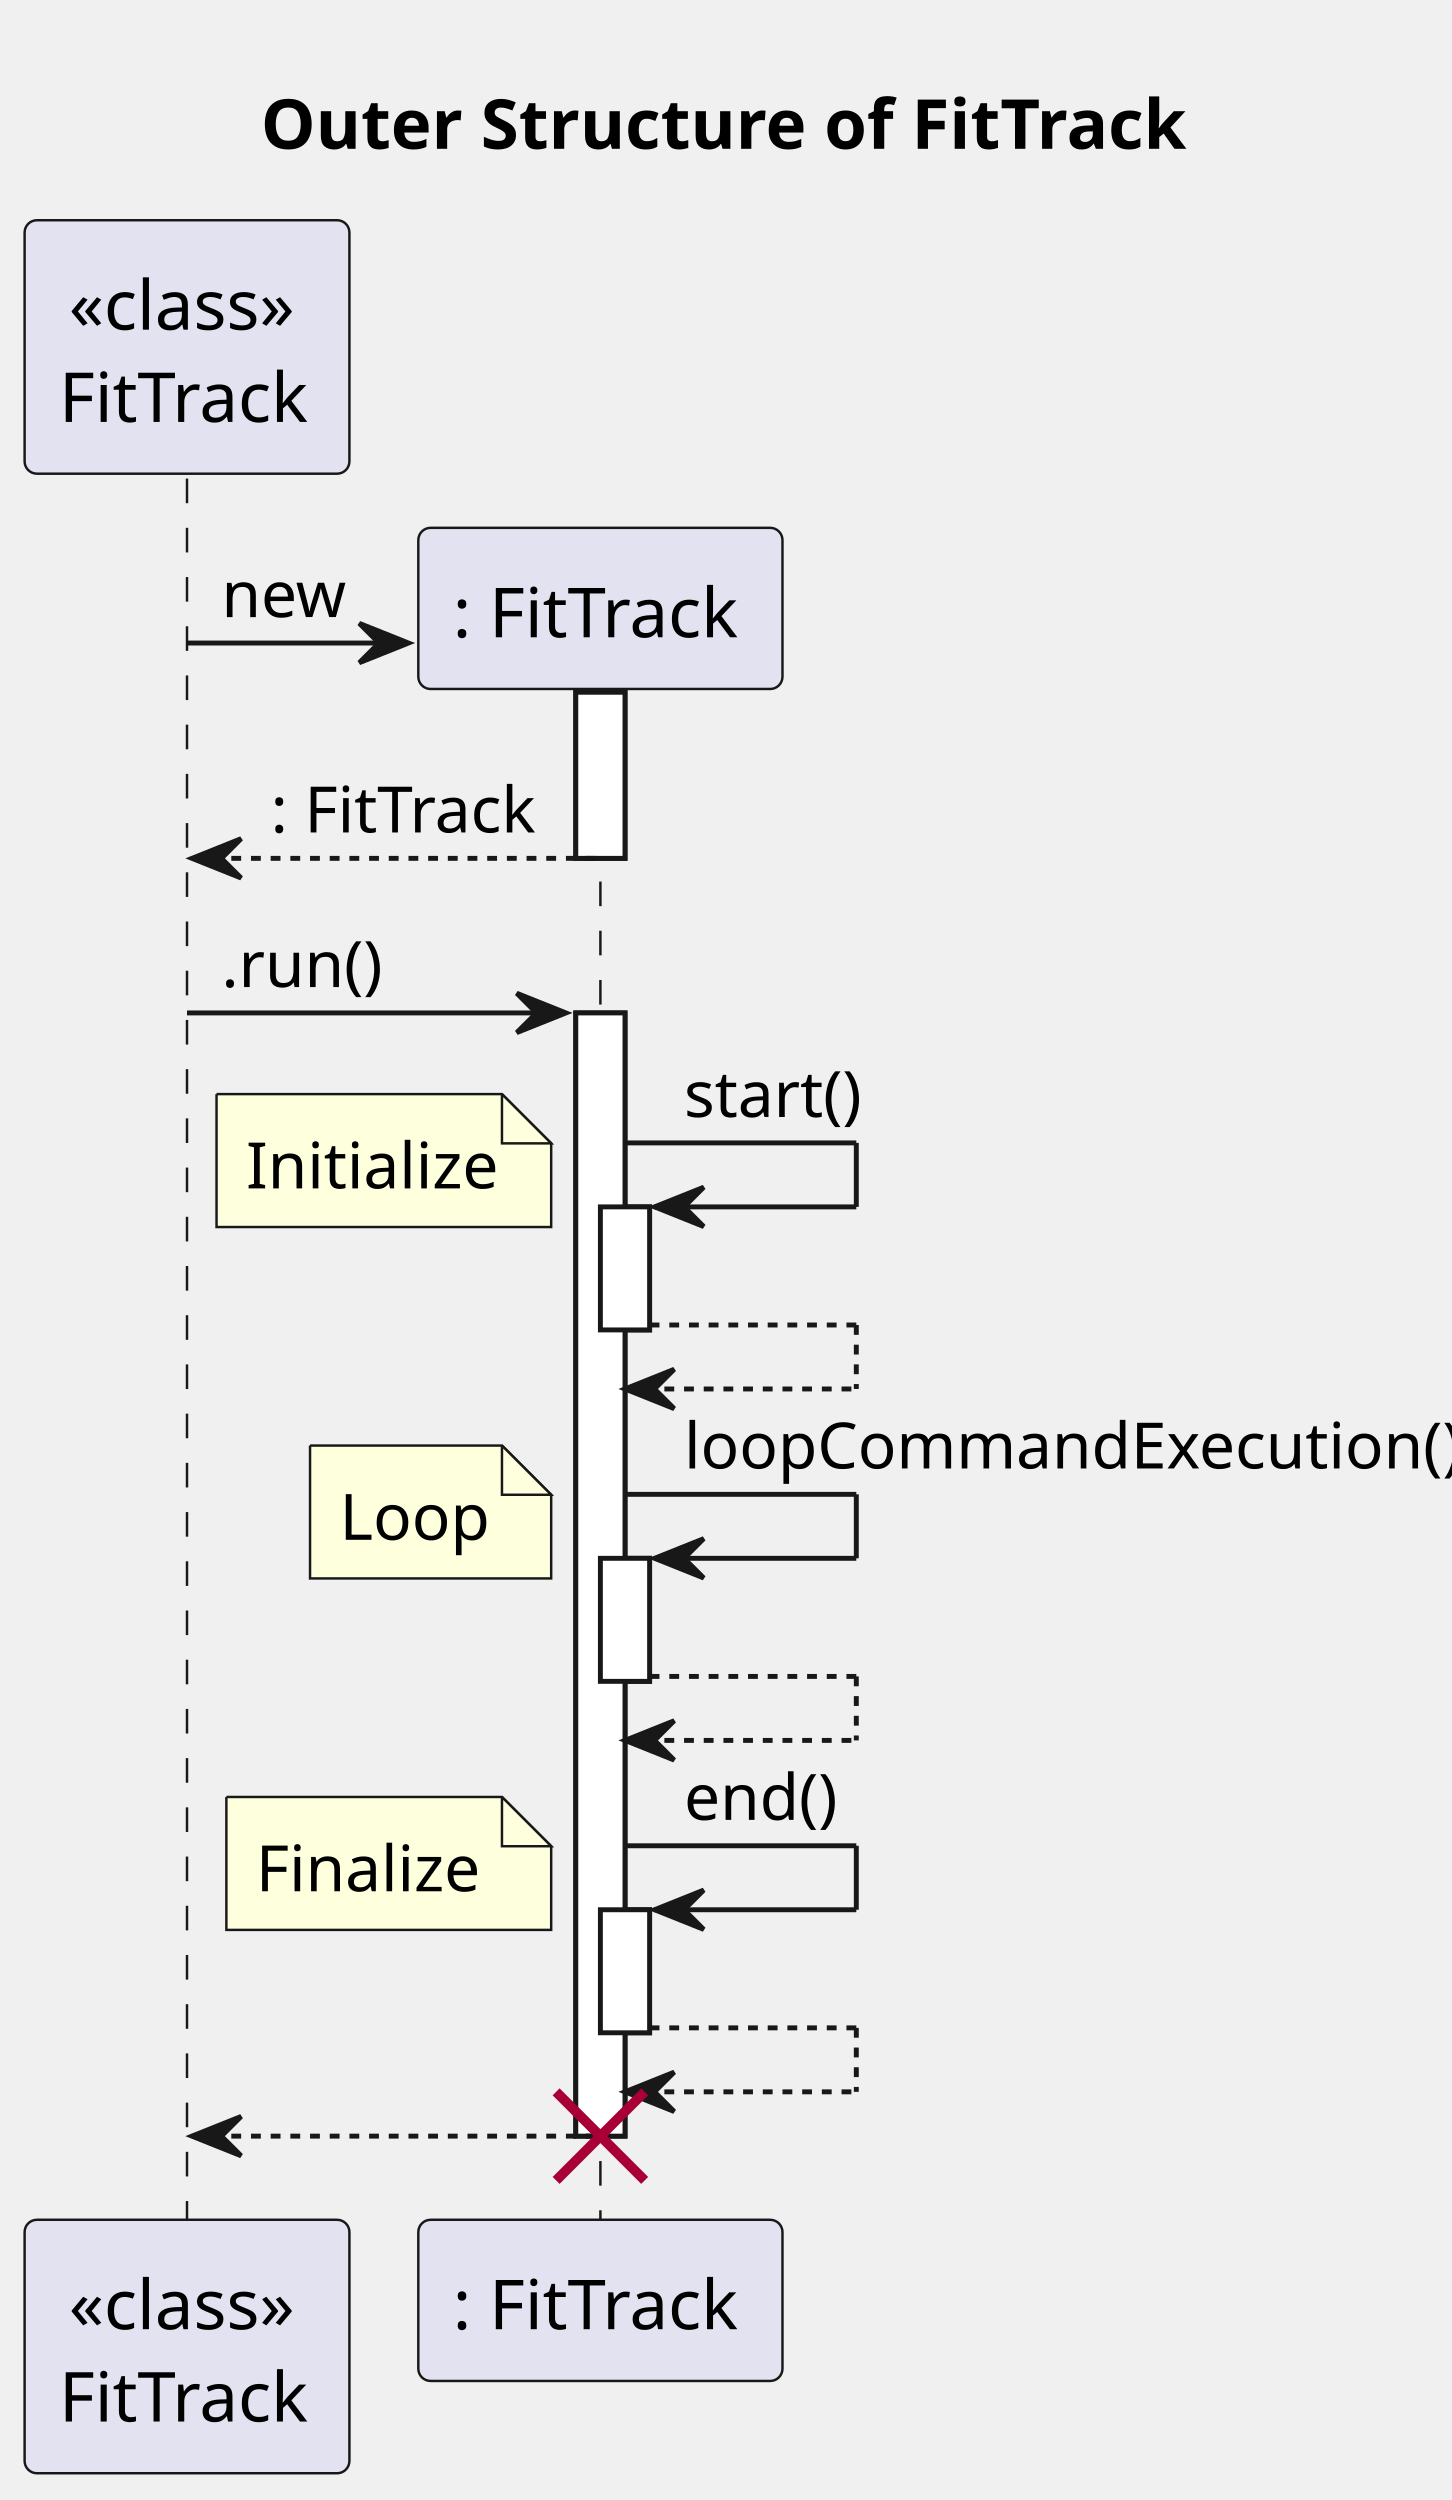
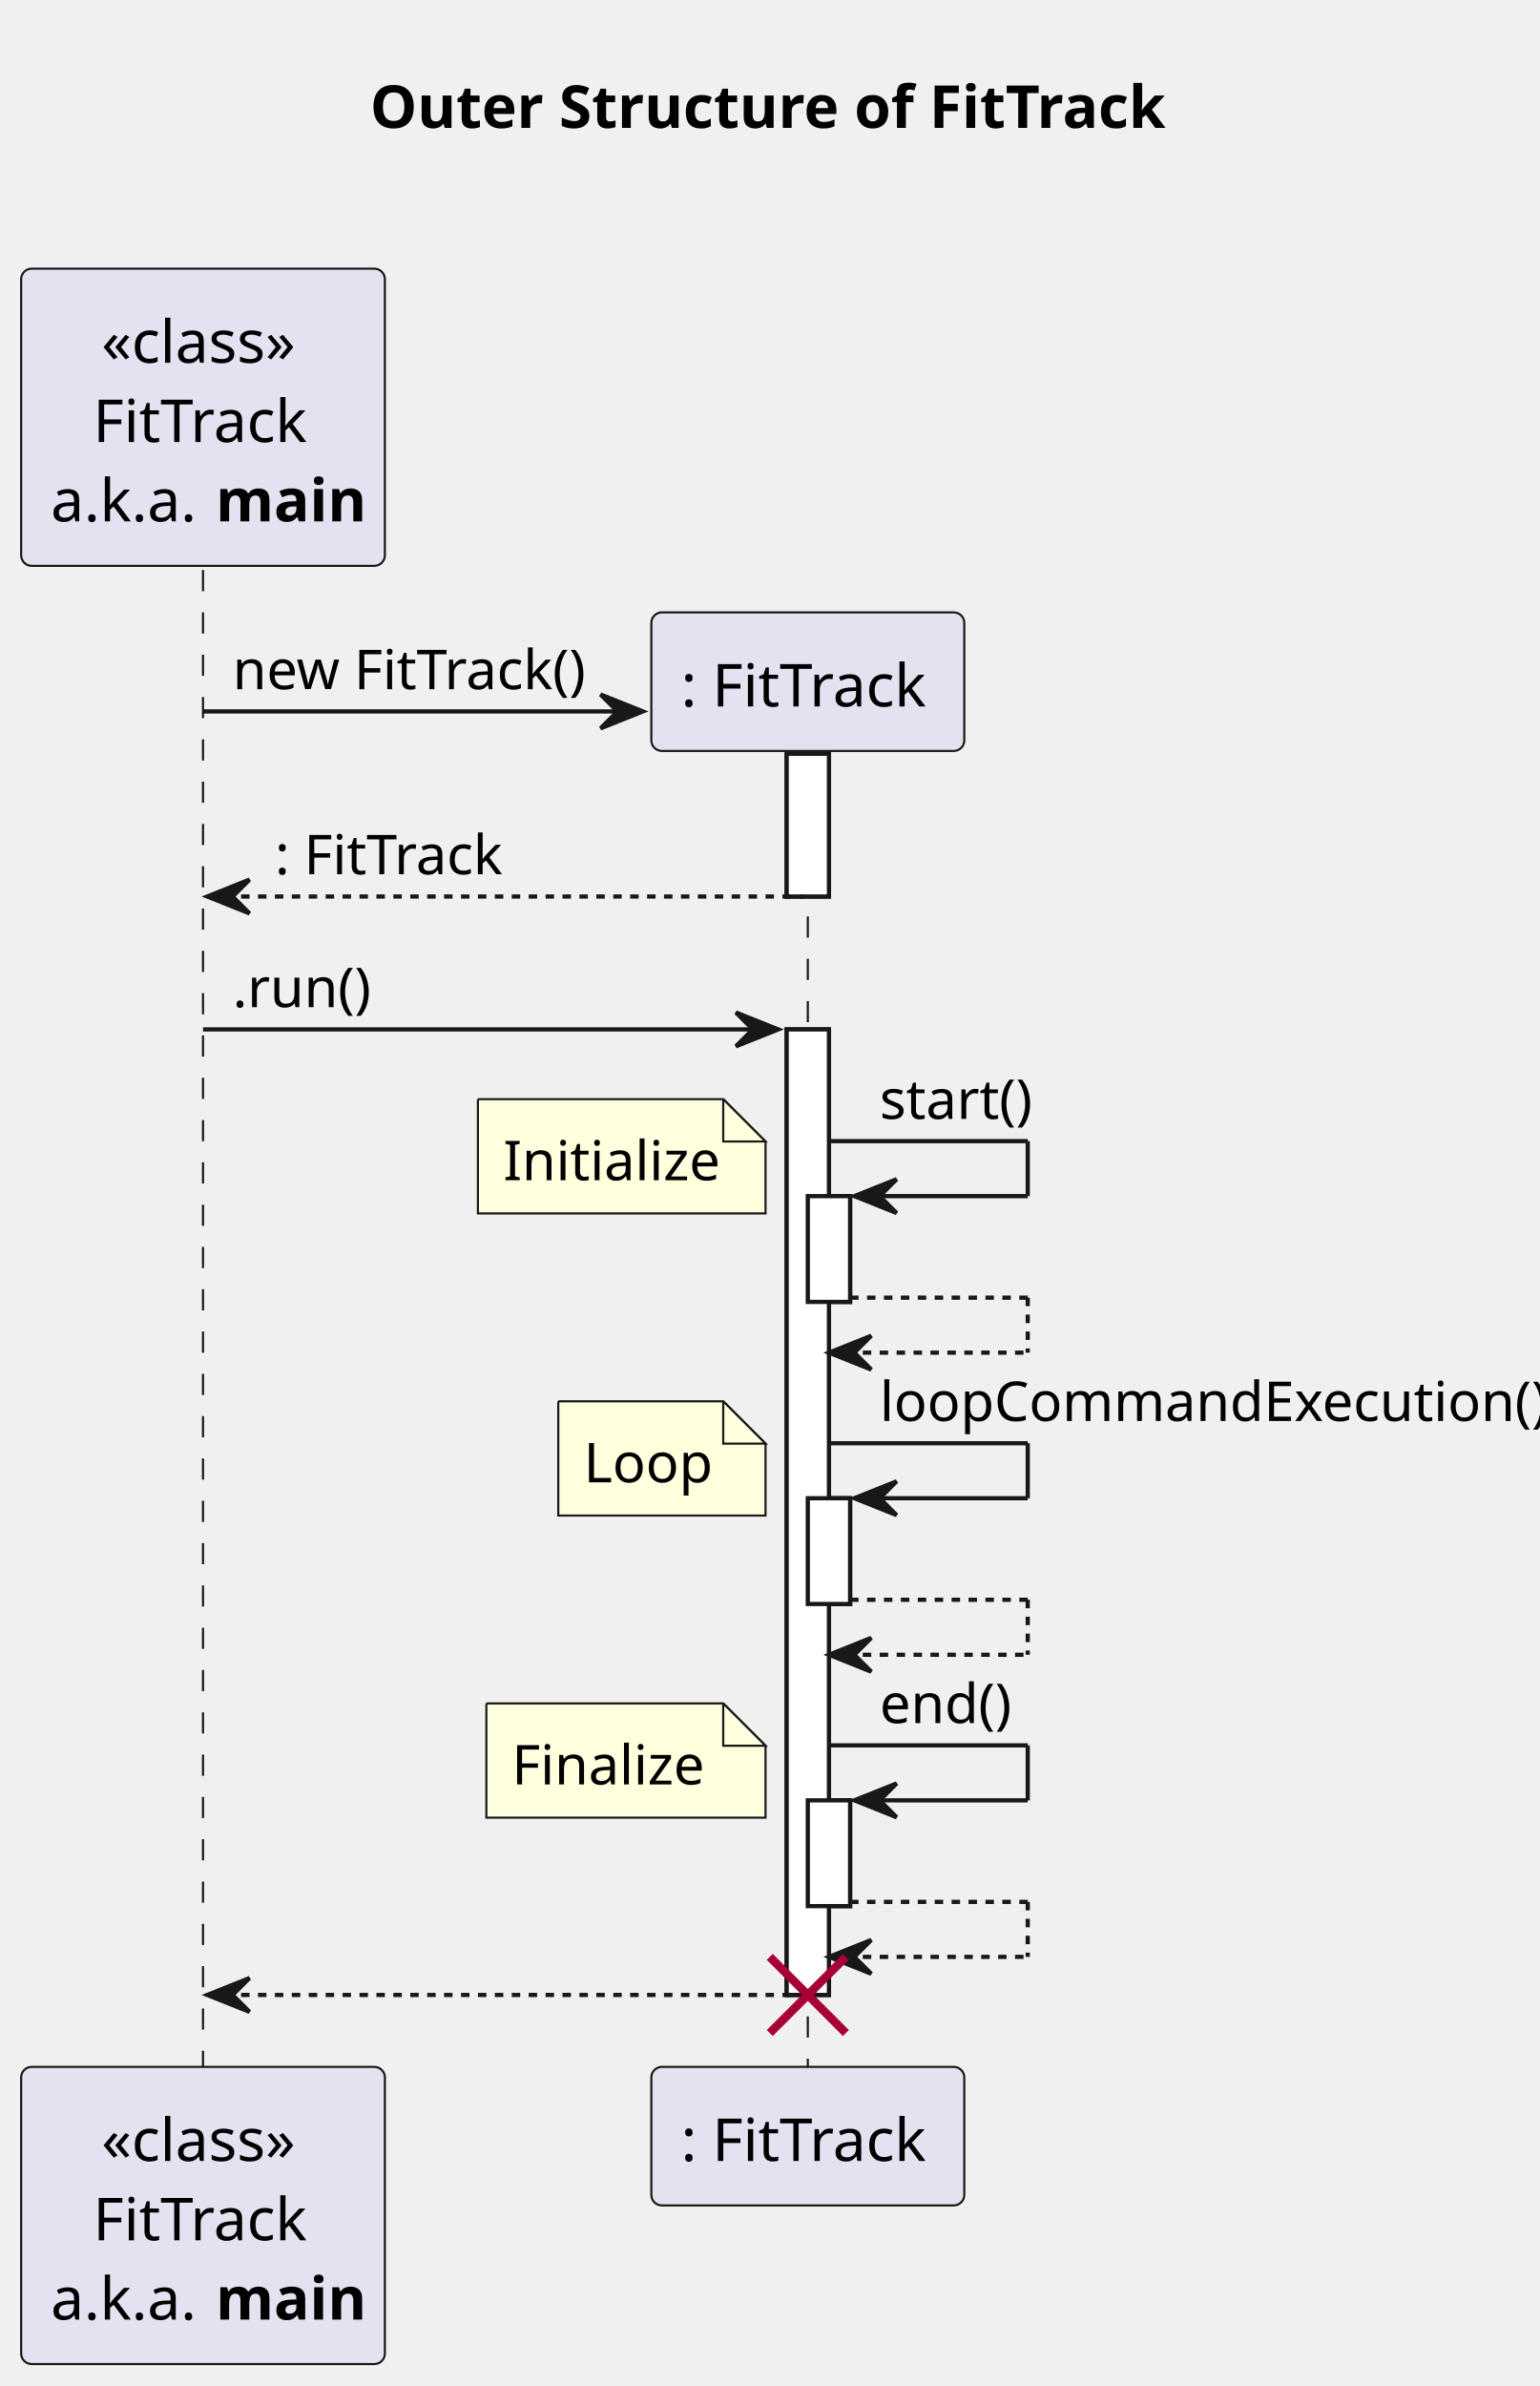
- <svg xmlns="http://www.w3.org/2000/svg" contentStyleType="text/css" height="508px" preserveAspectRatio="none" style="width:295px;height:508px;background:#FFFFFF;" version="1.1" viewBox="0 0 295 508" width="295px" zoomAndPan="magnify">
+ <svg xmlns="http://www.w3.org/2000/svg" contentStyleType="text/css" height="564px" preserveAspectRatio="none" style="width:364px;height:564px;background:#FFFFFF;" version="1.1" viewBox="0 0 364 564" width="364px" zoomAndPan="magnify">
  <defs />
  <g>
-     <text fill="#000000" font-family="sans-serif" font-size="14" font-weight="bold" lengthAdjust="spacing" textLength="188" x="53" y="30.237">Outer Structure of FitTrack</text>
-     <rect fill="#FFFFFF" height="33.751" style="stroke:#181818;stroke-width:1.0;" width="10" x="117" y="140.665" />
-     <rect fill="#FFFFFF" height="228.235" style="stroke:#181818;stroke-width:1.0;" width="10" x="117" y="205.827" />
-     <rect fill="#FFFFFF" height="25" style="stroke:#181818;stroke-width:1.0;" width="10" x="122" y="245.239" />
-     <rect fill="#FFFFFF" height="25" style="stroke:#181818;stroke-width:1.0;" width="10" x="122" y="316.65" />
-     <rect fill="#FFFFFF" height="25" style="stroke:#181818;stroke-width:1.0;" width="10" x="122" y="388.062" />
-     <line style="stroke:#181818;stroke-width:0.5;stroke-dasharray:5.0,5.0;" x1="38" x2="38" y1="97.253" y2="452.062" />
-     <line style="stroke:#181818;stroke-width:0.5;stroke-dasharray:5.0,5.0;" x1="122" x2="122" y1="139.128" y2="452.062" />
-     <rect fill="#E2E2F0" height="51.502" rx="2.5" ry="2.5" style="stroke:#181818;stroke-width:0.5;" width="66" x="5" y="44.751" />
-     <text fill="#000000" font-family="sans-serif" font-size="14" lengthAdjust="spacing" textLength="48" x="14" y="66.988">«class»</text>
-     <text fill="#000000" font-family="sans-serif" font-size="14" lengthAdjust="spacing" textLength="52" x="12" y="85.739">FitTrack</text>
-     <rect fill="#E2E2F0" height="51.502" rx="2.5" ry="2.5" style="stroke:#181818;stroke-width:0.5;" width="66" x="5" y="451.062" />
-     <text fill="#000000" font-family="sans-serif" font-size="14" lengthAdjust="spacing" textLength="48" x="14" y="473.299">«class»</text>
-     <text fill="#000000" font-family="sans-serif" font-size="14" lengthAdjust="spacing" textLength="52" x="12" y="492.05">FitTrack</text>
-     <rect fill="#E2E2F0" height="32.751" rx="2.5" ry="2.5" style="stroke:#181818;stroke-width:0.5;" width="74" x="85" y="451.062" />
-     <text fill="#000000" font-family="sans-serif" font-size="14" lengthAdjust="spacing" textLength="60" x="92" y="473.299">: FitTrack</text>
-     <rect fill="#FFFFFF" height="33.751" style="stroke:#181818;stroke-width:1.0;" width="10" x="117" y="140.665" />
-     <rect fill="#FFFFFF" height="228.235" style="stroke:#181818;stroke-width:1.0;" width="10" x="117" y="205.827" />
-     <rect fill="#FFFFFF" height="25" style="stroke:#181818;stroke-width:1.0;" width="10" x="122" y="245.239" />
-     <rect fill="#FFFFFF" height="25" style="stroke:#181818;stroke-width:1.0;" width="10" x="122" y="316.65" />
-     <rect fill="#FFFFFF" height="25" style="stroke:#181818;stroke-width:1.0;" width="10" x="122" y="388.062" />
-     <polygon fill="#181818" points="73,126.665,83,130.665,73,134.665,77,130.665" style="stroke:#181818;stroke-width:1.0;" />
-     <line style="stroke:#181818;stroke-width:1.0;" x1="38" x2="79" y1="130.665" y2="130.665" />
-     <text fill="#000000" font-family="sans-serif" font-size="13" lengthAdjust="spacing" textLength="23" x="45" y="125.402">new</text>
-     <rect fill="#E2E2F0" height="32.751" rx="2.5" ry="2.5" style="stroke:#181818;stroke-width:0.5;" width="74" x="85" y="107.253" />
-     <text fill="#000000" font-family="sans-serif" font-size="14" lengthAdjust="spacing" textLength="60" x="92" y="129.49">: FitTrack</text>
-     <polygon fill="#181818" points="49,170.416,39,174.416,49,178.416,45,174.416" style="stroke:#181818;stroke-width:1.0;" />
-     <line style="stroke:#181818;stroke-width:1.0;stroke-dasharray:2.0,2.0;" x1="43" x2="121" y1="174.416" y2="174.416" />
-     <text fill="#000000" font-family="sans-serif" font-size="13" lengthAdjust="spacing" textLength="55" x="55" y="169.153">: FitTrack</text>
-     <polygon fill="#181818" points="105,201.827,115,205.827,105,209.827,109,205.827" style="stroke:#181818;stroke-width:1.0;" />
-     <line style="stroke:#181818;stroke-width:1.0;" x1="38" x2="111" y1="205.827" y2="205.827" />
-     <text fill="#000000" font-family="sans-serif" font-size="13" lengthAdjust="spacing" textLength="30" x="45" y="200.565">.run()</text>
-     <line style="stroke:#181818;stroke-width:1.0;" x1="127" x2="174" y1="232.239" y2="232.239" />
-     <line style="stroke:#181818;stroke-width:1.0;" x1="174" x2="174" y1="232.239" y2="245.239" />
-     <line style="stroke:#181818;stroke-width:1.0;" x1="133" x2="174" y1="245.239" y2="245.239" />
-     <polygon fill="#181818" points="143,241.239,133,245.239,143,249.239,139,245.239" style="stroke:#181818;stroke-width:1.0;" />
-     <text fill="#000000" font-family="sans-serif" font-size="13" lengthAdjust="spacing" textLength="34" x="139" y="226.976">start()</text>
-     <path d="M44,222.327 L44,249.327 L112,249.327 L112,232.327 L102,222.327 L44,222.327 " fill="#FEFFDD" style="stroke:#181818;stroke-width:0.5;" />
-     <path d="M102,222.327 L102,232.327 L112,232.327 L102,222.327 " fill="#FEFFDD" style="stroke:#181818;stroke-width:0.5;" />
-     <text fill="#000000" font-family="sans-serif" font-size="13" lengthAdjust="spacing" textLength="47" x="50" y="241.476">Initialize</text>
-     <line style="stroke:#181818;stroke-width:1.0;stroke-dasharray:2.0,2.0;" x1="132" x2="174" y1="269.239" y2="269.239" />
-     <line style="stroke:#181818;stroke-width:1.0;stroke-dasharray:2.0,2.0;" x1="174" x2="174" y1="269.239" y2="282.239" />
-     <line style="stroke:#181818;stroke-width:1.0;stroke-dasharray:2.0,2.0;" x1="127" x2="174" y1="282.239" y2="282.239" />
-     <polygon fill="#181818" points="137,278.239,127,282.239,137,286.239,133,282.239" style="stroke:#181818;stroke-width:1.0;" />
-     <line style="stroke:#181818;stroke-width:1.0;" x1="127" x2="174" y1="303.65" y2="303.65" />
-     <line style="stroke:#181818;stroke-width:1.0;" x1="174" x2="174" y1="303.65" y2="316.65" />
-     <line style="stroke:#181818;stroke-width:1.0;" x1="133" x2="174" y1="316.65" y2="316.65" />
-     <polygon fill="#181818" points="143,312.65,133,316.65,143,320.65,139,316.65" style="stroke:#181818;stroke-width:1.0;" />
-     <text fill="#000000" font-family="sans-serif" font-size="13" lengthAdjust="spacing" textLength="149" x="139" y="298.388">loopCommandExecution()</text>
-     <path d="M63,293.739 L63,320.739 L112,320.739 L112,303.739 L102,293.739 L63,293.739 " fill="#FEFFDD" style="stroke:#181818;stroke-width:0.5;" />
-     <path d="M102,293.739 L102,303.739 L112,303.739 L102,293.739 " fill="#FEFFDD" style="stroke:#181818;stroke-width:0.5;" />
-     <text fill="#000000" font-family="sans-serif" font-size="13" lengthAdjust="spacing" textLength="28" x="69" y="312.888">Loop</text>
-     <line style="stroke:#181818;stroke-width:1.0;stroke-dasharray:2.0,2.0;" x1="132" x2="174" y1="340.65" y2="340.65" />
-     <line style="stroke:#181818;stroke-width:1.0;stroke-dasharray:2.0,2.0;" x1="174" x2="174" y1="340.65" y2="353.65" />
-     <line style="stroke:#181818;stroke-width:1.0;stroke-dasharray:2.0,2.0;" x1="127" x2="174" y1="353.65" y2="353.65" />
-     <polygon fill="#181818" points="137,349.65,127,353.65,137,357.65,133,353.65" style="stroke:#181818;stroke-width:1.0;" />
-     <line style="stroke:#181818;stroke-width:1.0;" x1="127" x2="174" y1="375.062" y2="375.062" />
-     <line style="stroke:#181818;stroke-width:1.0;" x1="174" x2="174" y1="375.062" y2="388.062" />
-     <line style="stroke:#181818;stroke-width:1.0;" x1="133" x2="174" y1="388.062" y2="388.062" />
-     <polygon fill="#181818" points="143,384.062,133,388.062,143,392.062,139,388.062" style="stroke:#181818;stroke-width:1.0;" />
-     <text fill="#000000" font-family="sans-serif" font-size="13" lengthAdjust="spacing" textLength="29" x="139" y="369.799">end()</text>
-     <path d="M46,365.15 L46,392.15 L112,392.15 L112,375.15 L102,365.15 L46,365.15 " fill="#FEFFDD" style="stroke:#181818;stroke-width:0.5;" />
-     <path d="M102,365.15 L102,375.15 L112,375.15 L102,365.15 " fill="#FEFFDD" style="stroke:#181818;stroke-width:0.5;" />
-     <text fill="#000000" font-family="sans-serif" font-size="13" lengthAdjust="spacing" textLength="45" x="52" y="384.299">Finalize</text>
-     <line style="stroke:#181818;stroke-width:1.0;stroke-dasharray:2.0,2.0;" x1="132" x2="174" y1="412.062" y2="412.062" />
-     <line style="stroke:#181818;stroke-width:1.0;stroke-dasharray:2.0,2.0;" x1="174" x2="174" y1="412.062" y2="425.062" />
-     <line style="stroke:#181818;stroke-width:1.0;stroke-dasharray:2.0,2.0;" x1="127" x2="174" y1="425.062" y2="425.062" />
-     <polygon fill="#181818" points="137,421.062,127,425.062,137,429.062,133,425.062" style="stroke:#181818;stroke-width:1.0;" />
-     <polygon fill="#181818" points="49,430.062,39,434.062,49,438.062,45,434.062" style="stroke:#181818;stroke-width:1.0;" />
-     <line style="stroke:#181818;stroke-width:1.0;stroke-dasharray:2.0,2.0;" x1="43" x2="121" y1="434.062" y2="434.062" />
-     <line style="stroke:#A80036;stroke-width:2.0;" x1="113" x2="131" y1="425.062" y2="443.062" />
-     <line style="stroke:#A80036;stroke-width:2.0;" x1="113" x2="131" y1="443.062" y2="425.062" />
+     <text fill="#000000" font-family="sans-serif" font-size="14" font-weight="bold" lengthAdjust="spacing" textLength="188" x="87.5" y="30.237">Outer Structure of FitTrack</text>
+     <text fill="#000000" font-family="sans-serif" font-size="14" font-weight="bold" lengthAdjust="spacing" textLength="4" x="179.5" y="48.988"> </text>
+     <rect fill="#FFFFFF" height="33.751" style="stroke:#181818;stroke-width:1.0;" width="10" x="186" y="178.167" />
+     <rect fill="#FFFFFF" height="228.235" style="stroke:#181818;stroke-width:1.0;" width="10" x="186" y="243.329" />
+     <rect fill="#FFFFFF" height="25" style="stroke:#181818;stroke-width:1.0;" width="10" x="191" y="282.741" />
+     <rect fill="#FFFFFF" height="25" style="stroke:#181818;stroke-width:1.0;" width="10" x="191" y="354.152" />
+     <rect fill="#FFFFFF" height="25" style="stroke:#181818;stroke-width:1.0;" width="10" x="191" y="425.564" />
+     <line style="stroke:#181818;stroke-width:0.5;stroke-dasharray:5.0,5.0;" x1="48" x2="48" y1="134.755" y2="489.564" />
+     <line style="stroke:#181818;stroke-width:0.5;stroke-dasharray:5.0,5.0;" x1="191" x2="191" y1="176.63" y2="489.564" />
+     <rect fill="#E2E2F0" height="70.253" rx="2.5" ry="2.5" style="stroke:#181818;stroke-width:0.5;" width="86" x="5" y="63.502" />
+     <text fill="#000000" font-family="sans-serif" font-size="14" lengthAdjust="spacing" textLength="48" x="24" y="85.739">«class»</text>
+     <text fill="#000000" font-family="sans-serif" font-size="14" lengthAdjust="spacing" textLength="52" x="22" y="104.49">FitTrack</text>
+     <text fill="#000000" font-family="sans-serif" font-size="14" lengthAdjust="spacing" textLength="35" x="12" y="123.241">a.k.a.</text>
+     <text fill="#000000" font-family="sans-serif" font-size="14" font-weight="bold" lengthAdjust="spacing" textLength="33" x="51" y="123.241">main</text>
+     <rect fill="#E2E2F0" height="70.253" rx="2.5" ry="2.5" style="stroke:#181818;stroke-width:0.5;" width="86" x="5" y="488.564" />
+     <text fill="#000000" font-family="sans-serif" font-size="14" lengthAdjust="spacing" textLength="48" x="24" y="510.801">«class»</text>
+     <text fill="#000000" font-family="sans-serif" font-size="14" lengthAdjust="spacing" textLength="52" x="22" y="529.552">FitTrack</text>
+     <text fill="#000000" font-family="sans-serif" font-size="14" lengthAdjust="spacing" textLength="35" x="12" y="548.303">a.k.a.</text>
+     <text fill="#000000" font-family="sans-serif" font-size="14" font-weight="bold" lengthAdjust="spacing" textLength="33" x="51" y="548.303">main</text>
+     <rect fill="#E2E2F0" height="32.751" rx="2.5" ry="2.5" style="stroke:#181818;stroke-width:0.5;" width="74" x="154" y="488.564" />
+     <text fill="#000000" font-family="sans-serif" font-size="14" lengthAdjust="spacing" textLength="60" x="161" y="510.801">: FitTrack</text>
+     <rect fill="#FFFFFF" height="33.751" style="stroke:#181818;stroke-width:1.0;" width="10" x="186" y="178.167" />
+     <rect fill="#FFFFFF" height="228.235" style="stroke:#181818;stroke-width:1.0;" width="10" x="186" y="243.329" />
+     <rect fill="#FFFFFF" height="25" style="stroke:#181818;stroke-width:1.0;" width="10" x="191" y="282.741" />
+     <rect fill="#FFFFFF" height="25" style="stroke:#181818;stroke-width:1.0;" width="10" x="191" y="354.152" />
+     <rect fill="#FFFFFF" height="25" style="stroke:#181818;stroke-width:1.0;" width="10" x="191" y="425.564" />
+     <polygon fill="#181818" points="142,164.167,152,168.167,142,172.167,146,168.167" style="stroke:#181818;stroke-width:1.0;" />
+     <line style="stroke:#181818;stroke-width:1.0;" x1="48" x2="148" y1="168.167" y2="168.167" />
+     <text fill="#000000" font-family="sans-serif" font-size="13" lengthAdjust="spacing" textLength="82" x="55" y="162.904">new FitTrack()</text>
+     <rect fill="#E2E2F0" height="32.751" rx="2.5" ry="2.5" style="stroke:#181818;stroke-width:0.5;" width="74" x="154" y="144.755" />
+     <text fill="#000000" font-family="sans-serif" font-size="14" lengthAdjust="spacing" textLength="60" x="161" y="166.992">: FitTrack</text>
+     <polygon fill="#181818" points="59,207.917,49,211.917,59,215.917,55,211.917" style="stroke:#181818;stroke-width:1.0;" />
+     <line style="stroke:#181818;stroke-width:1.0;stroke-dasharray:2.0,2.0;" x1="53" x2="190" y1="211.917" y2="211.917" />
+     <text fill="#000000" font-family="sans-serif" font-size="13" lengthAdjust="spacing" textLength="55" x="65" y="206.655">: FitTrack</text>
+     <polygon fill="#181818" points="174,239.329,184,243.329,174,247.329,178,243.329" style="stroke:#181818;stroke-width:1.0;" />
+     <line style="stroke:#181818;stroke-width:1.0;" x1="48" x2="180" y1="243.329" y2="243.329" />
+     <text fill="#000000" font-family="sans-serif" font-size="13" lengthAdjust="spacing" textLength="30" x="55" y="238.066">.run()</text>
+     <line style="stroke:#181818;stroke-width:1.0;" x1="196" x2="243" y1="269.741" y2="269.741" />
+     <line style="stroke:#181818;stroke-width:1.0;" x1="243" x2="243" y1="269.741" y2="282.741" />
+     <line style="stroke:#181818;stroke-width:1.0;" x1="202" x2="243" y1="282.741" y2="282.741" />
+     <polygon fill="#181818" points="212,278.741,202,282.741,212,286.741,208,282.741" style="stroke:#181818;stroke-width:1.0;" />
+     <text fill="#000000" font-family="sans-serif" font-size="13" lengthAdjust="spacing" textLength="34" x="208" y="264.478">start()</text>
+     <path d="M113,259.829 L113,286.829 L181,286.829 L181,269.829 L171,259.829 L113,259.829 " fill="#FEFFDD" style="stroke:#181818;stroke-width:0.5;" />
+     <path d="M171,259.829 L171,269.829 L181,269.829 L171,259.829 " fill="#FEFFDD" style="stroke:#181818;stroke-width:0.5;" />
+     <text fill="#000000" font-family="sans-serif" font-size="13" lengthAdjust="spacing" textLength="47" x="119" y="278.978">Initialize</text>
+     <line style="stroke:#181818;stroke-width:1.0;stroke-dasharray:2.0,2.0;" x1="201" x2="243" y1="306.741" y2="306.741" />
+     <line style="stroke:#181818;stroke-width:1.0;stroke-dasharray:2.0,2.0;" x1="243" x2="243" y1="306.741" y2="319.741" />
+     <line style="stroke:#181818;stroke-width:1.0;stroke-dasharray:2.0,2.0;" x1="196" x2="243" y1="319.741" y2="319.741" />
+     <polygon fill="#181818" points="206,315.741,196,319.741,206,323.741,202,319.741" style="stroke:#181818;stroke-width:1.0;" />
+     <line style="stroke:#181818;stroke-width:1.0;" x1="196" x2="243" y1="341.152" y2="341.152" />
+     <line style="stroke:#181818;stroke-width:1.0;" x1="243" x2="243" y1="341.152" y2="354.152" />
+     <line style="stroke:#181818;stroke-width:1.0;" x1="202" x2="243" y1="354.152" y2="354.152" />
+     <polygon fill="#181818" points="212,350.152,202,354.152,212,358.152,208,354.152" style="stroke:#181818;stroke-width:1.0;" />
+     <text fill="#000000" font-family="sans-serif" font-size="13" lengthAdjust="spacing" textLength="149" x="208" y="335.89">loopCommandExecution()</text>
+     <path d="M132,331.241 L132,358.241 L181,358.241 L181,341.241 L171,331.241 L132,331.241 " fill="#FEFFDD" style="stroke:#181818;stroke-width:0.5;" />
+     <path d="M171,331.241 L171,341.241 L181,341.241 L171,331.241 " fill="#FEFFDD" style="stroke:#181818;stroke-width:0.5;" />
+     <text fill="#000000" font-family="sans-serif" font-size="13" lengthAdjust="spacing" textLength="28" x="138" y="350.39">Loop</text>
+     <line style="stroke:#181818;stroke-width:1.0;stroke-dasharray:2.0,2.0;" x1="201" x2="243" y1="378.152" y2="378.152" />
+     <line style="stroke:#181818;stroke-width:1.0;stroke-dasharray:2.0,2.0;" x1="243" x2="243" y1="378.152" y2="391.152" />
+     <line style="stroke:#181818;stroke-width:1.0;stroke-dasharray:2.0,2.0;" x1="196" x2="243" y1="391.152" y2="391.152" />
+     <polygon fill="#181818" points="206,387.152,196,391.152,206,395.152,202,391.152" style="stroke:#181818;stroke-width:1.0;" />
+     <line style="stroke:#181818;stroke-width:1.0;" x1="196" x2="243" y1="412.564" y2="412.564" />
+     <line style="stroke:#181818;stroke-width:1.0;" x1="243" x2="243" y1="412.564" y2="425.564" />
+     <line style="stroke:#181818;stroke-width:1.0;" x1="202" x2="243" y1="425.564" y2="425.564" />
+     <polygon fill="#181818" points="212,421.564,202,425.564,212,429.564,208,425.564" style="stroke:#181818;stroke-width:1.0;" />
+     <text fill="#000000" font-family="sans-serif" font-size="13" lengthAdjust="spacing" textLength="29" x="208" y="407.301">end()</text>
+     <path d="M115,402.652 L115,429.652 L181,429.652 L181,412.652 L171,402.652 L115,402.652 " fill="#FEFFDD" style="stroke:#181818;stroke-width:0.5;" />
+     <path d="M171,402.652 L171,412.652 L181,412.652 L171,402.652 " fill="#FEFFDD" style="stroke:#181818;stroke-width:0.5;" />
+     <text fill="#000000" font-family="sans-serif" font-size="13" lengthAdjust="spacing" textLength="45" x="121" y="421.801">Finalize</text>
+     <line style="stroke:#181818;stroke-width:1.0;stroke-dasharray:2.0,2.0;" x1="201" x2="243" y1="449.564" y2="449.564" />
+     <line style="stroke:#181818;stroke-width:1.0;stroke-dasharray:2.0,2.0;" x1="243" x2="243" y1="449.564" y2="462.564" />
+     <line style="stroke:#181818;stroke-width:1.0;stroke-dasharray:2.0,2.0;" x1="196" x2="243" y1="462.564" y2="462.564" />
+     <polygon fill="#181818" points="206,458.564,196,462.564,206,466.564,202,462.564" style="stroke:#181818;stroke-width:1.0;" />
+     <polygon fill="#181818" points="59,467.564,49,471.564,59,475.564,55,471.564" style="stroke:#181818;stroke-width:1.0;" />
+     <line style="stroke:#181818;stroke-width:1.0;stroke-dasharray:2.0,2.0;" x1="53" x2="190" y1="471.564" y2="471.564" />
+     <line style="stroke:#A80036;stroke-width:2.0;" x1="182" x2="200" y1="462.564" y2="480.564" />
+     <line style="stroke:#A80036;stroke-width:2.0;" x1="182" x2="200" y1="480.564" y2="462.564" />
  </g>
</svg>
